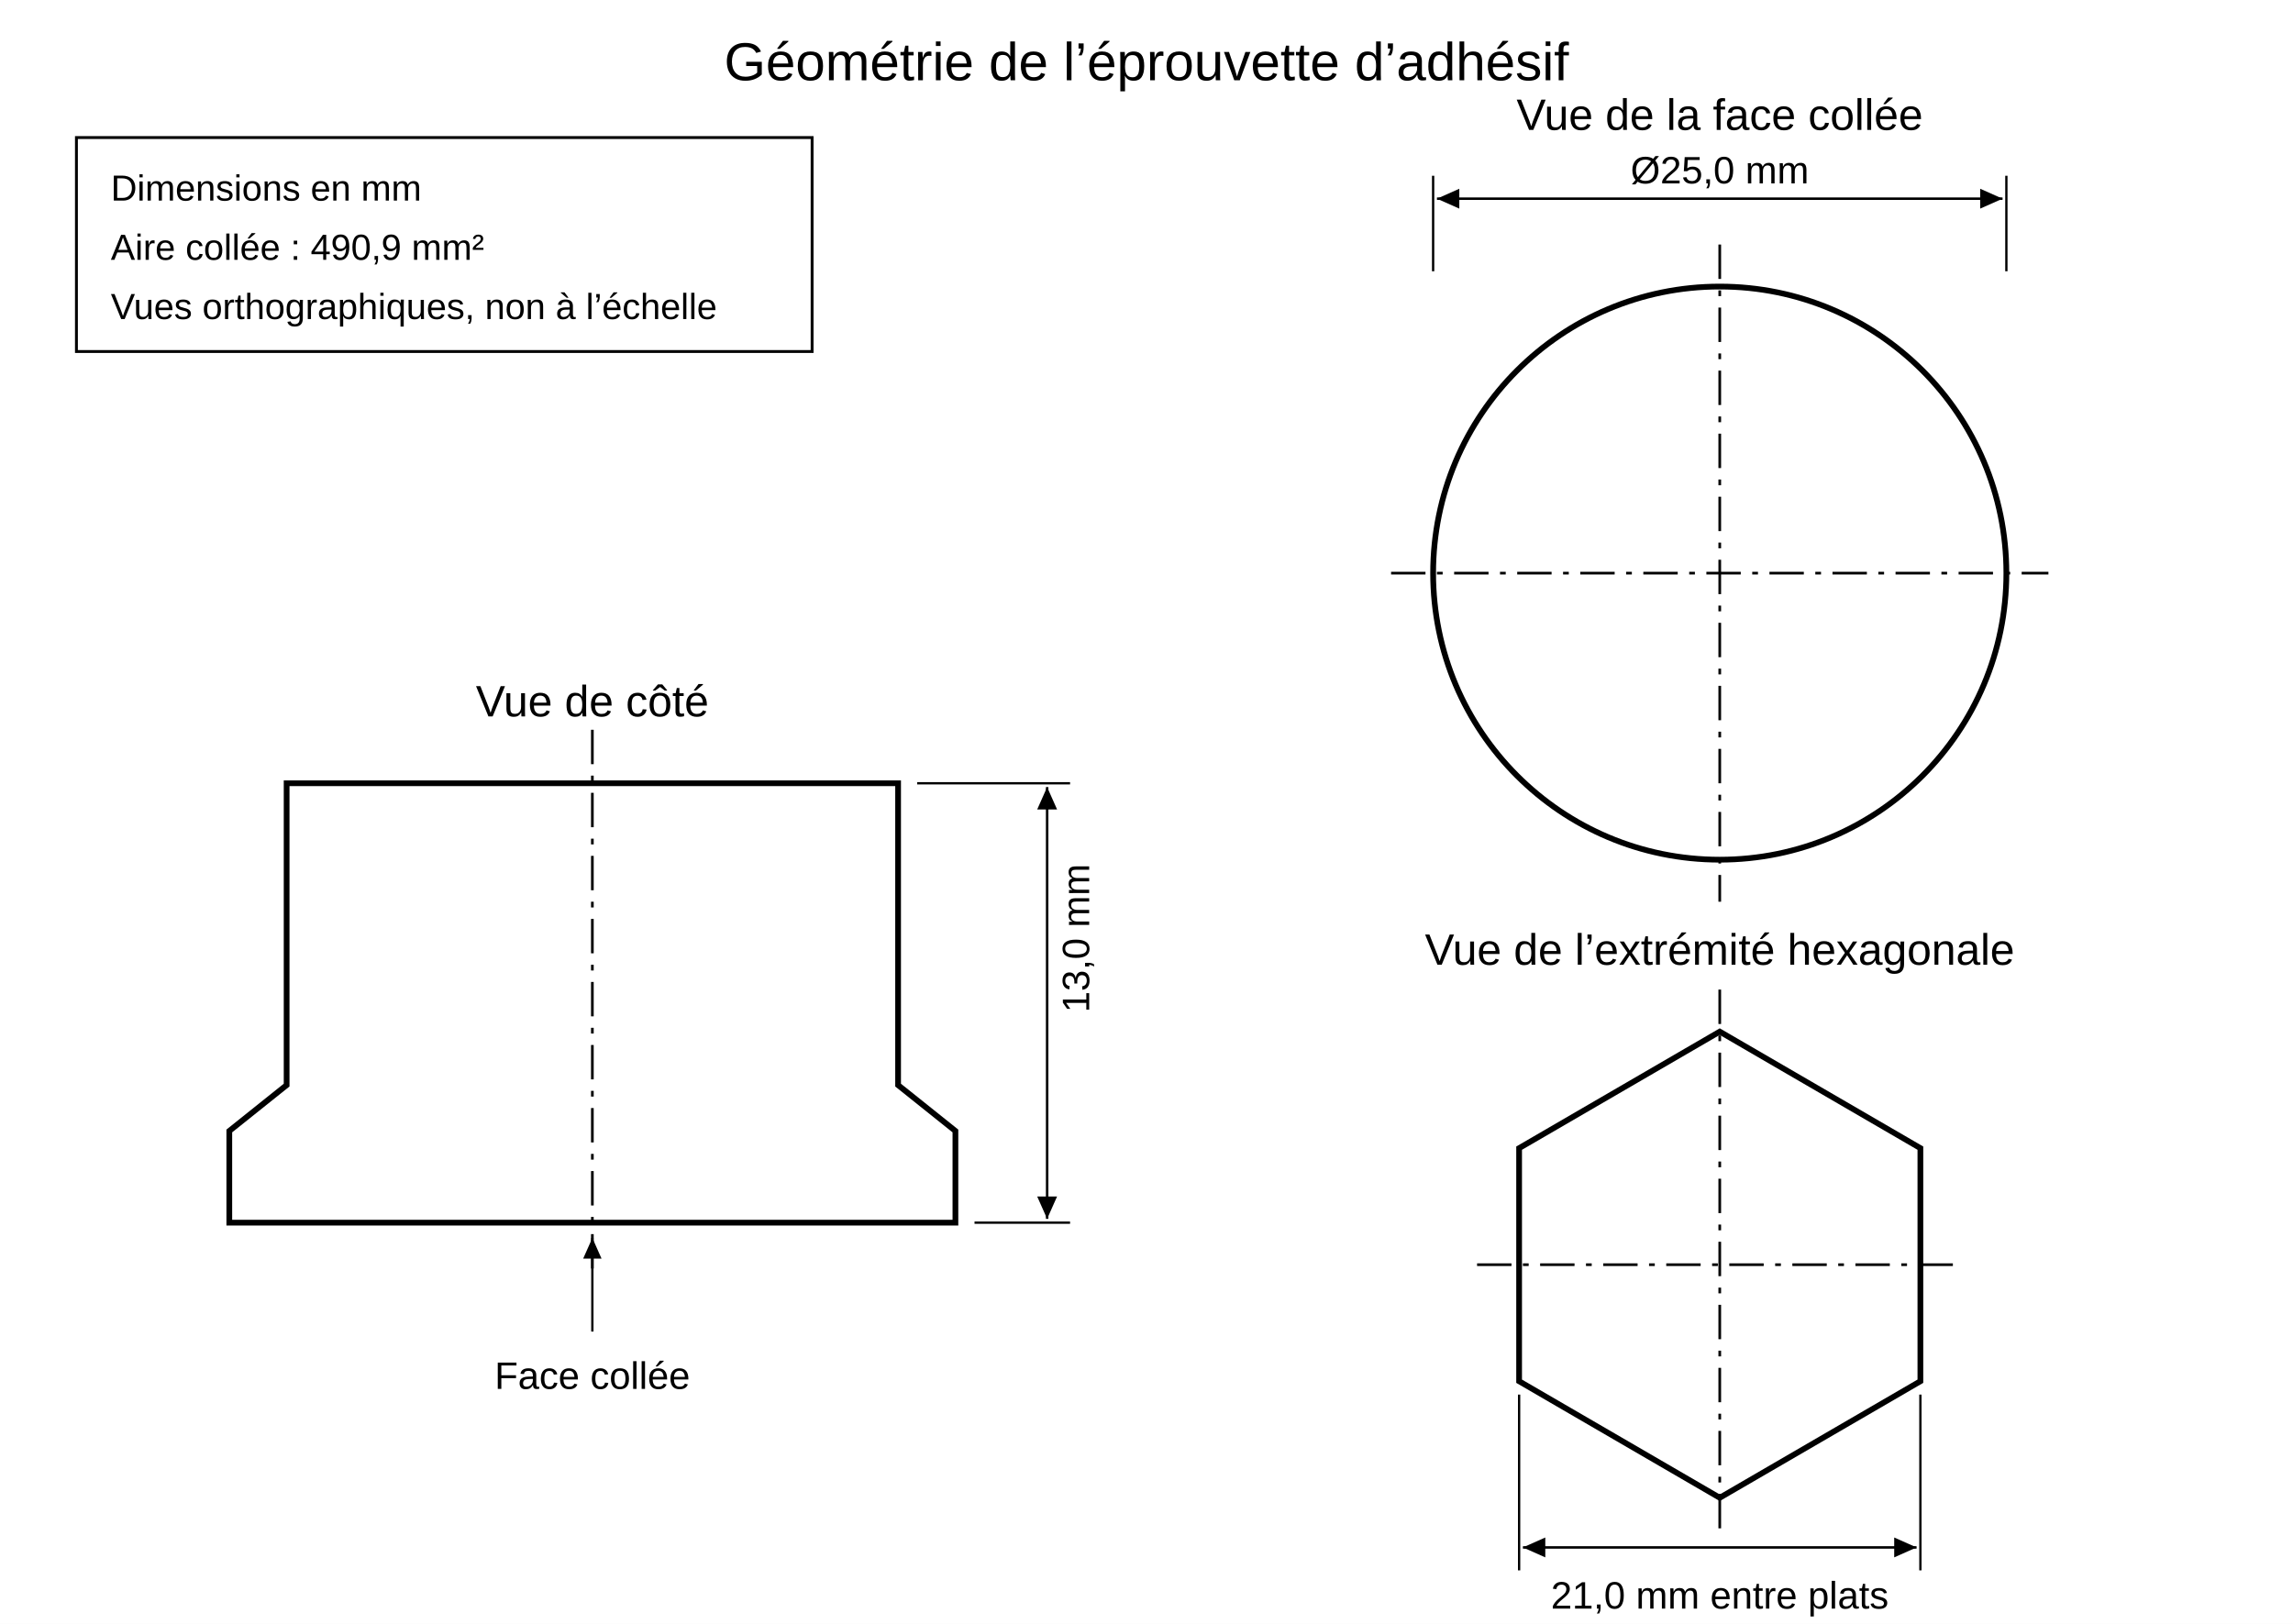
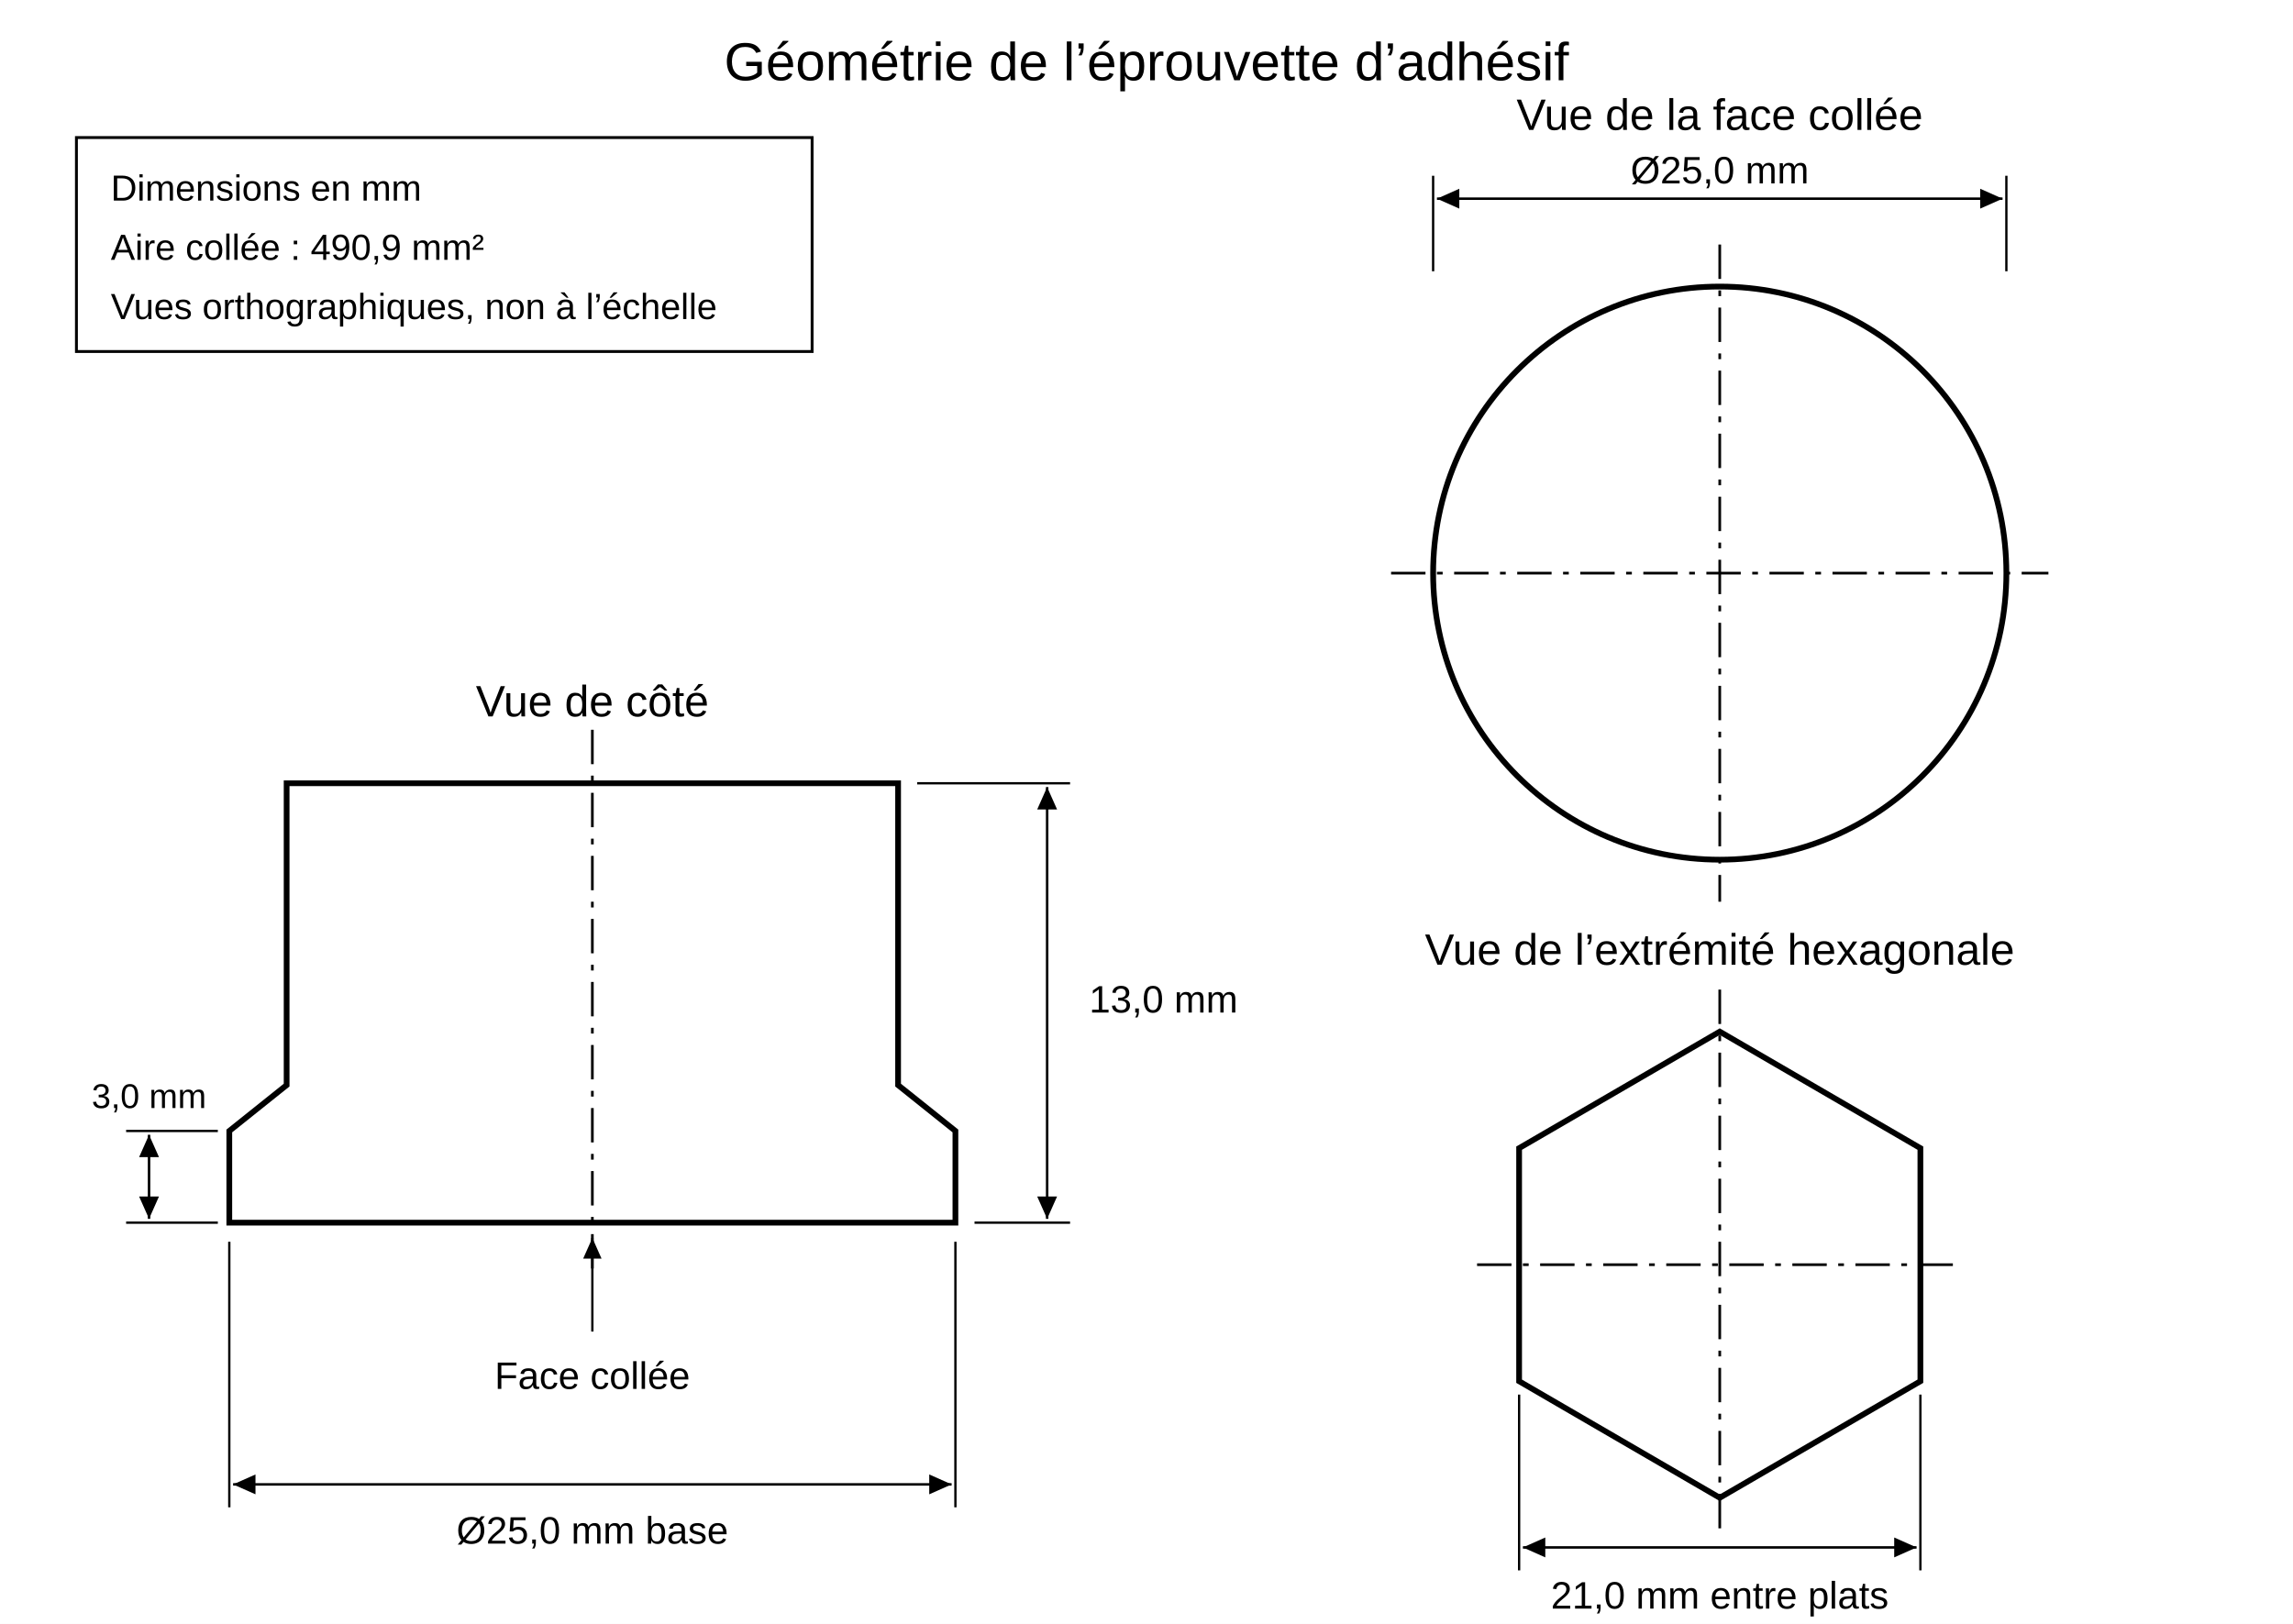
<svg xmlns="http://www.w3.org/2000/svg" width="1200" height="850" viewBox="0 0 1200 850">
  <defs>
    <marker id="dimArrow" markerWidth="10" markerHeight="10" refX="9" refY="5" orient="auto-start-reverse" markerUnits="strokeWidth">
      <path d="M0,1 L9,5 L0,9 Z" fill="#000" />
    </marker>
  </defs>
  <rect width="1200" height="850" fill="#fff" />
  <g font-family="Arial,Helvetica,sans-serif" fill="#000">
    <text x="600" y="42" text-anchor="middle" font-size="28">Géométrie de l’éprouvette d’adhésif</text>
    <rect x="40" y="72" width="385" height="112" fill="none" stroke="#000" stroke-width="1.5" />
    <text x="58" y="105" font-size="19">Dimensions en mm</text>
    <text x="58" y="136" font-size="19">Aire collée : 490,9 mm²</text>
    <text x="58" y="167" font-size="19">Vues orthographiques, non à l’échelle</text>
  </g>
  <g fill="none" stroke="#000">
    <path d="M120 640 L500 640 L500 592 L470 568 L470 410 L150 410 L150 568 L120 592 Z" stroke-width="3" />
    <line x1="310" y1="382" x2="310" y2="670" stroke-width="1.4" stroke-dasharray="18 6 3 6" />
    <line x1="510" y1="640" x2="560" y2="640" stroke-width="1.2" />
    <line x1="480" y1="410" x2="560" y2="410" stroke-width="1.2" />
    <line x1="548" y1="638" x2="548" y2="412" stroke-width="1.3" marker-start="url(#dimArrow)" marker-end="url(#dimArrow)" />
+     <line x1="114" y1="640" x2="66" y2="640" stroke-width="1.2" />
+     <line x1="114" y1="592" x2="66" y2="592" stroke-width="1.2" />
+     <line x1="78" y1="638" x2="78" y2="594" stroke-width="1.3" marker-start="url(#dimArrow)" marker-end="url(#dimArrow)" />
+     <line x1="120" y1="650" x2="120" y2="789" stroke-width="1.2" />
+     <line x1="500" y1="650" x2="500" y2="789" stroke-width="1.2" />
+     <line x1="122" y1="777" x2="498" y2="777" stroke-width="1.3" marker-start="url(#dimArrow)" marker-end="url(#dimArrow)" />
    <line x1="310" y1="697" x2="310" y2="648" stroke-width="1.2" marker-end="url(#dimArrow)" />
  </g>
  <g font-family="Arial,Helvetica,sans-serif" fill="#000">
    <text x="310" y="375" text-anchor="middle" font-size="23">Vue de côté</text>
-     <text x="570" y="530" font-size="20" transform="rotate(-90 570 530)">13,0 mm</text>
+     <text x="570" y="530" font-size="20">13,0 mm</text>
+     <text x="78" y="580" text-anchor="middle" font-size="18">3,0 mm</text>
    <text x="310" y="727" text-anchor="middle" font-size="20">Face collée</text>
+     <text x="310" y="808" text-anchor="middle" font-size="20">Ø25,0 mm base</text>
  </g>
  <g fill="none" stroke="#000">
    <circle cx="900" cy="300" r="150" stroke-width="3" />
    <line x1="728" y1="300" x2="1072" y2="300" stroke-width="1.4" stroke-dasharray="18 6 3 6" />
    <line x1="900" y1="128" x2="900" y2="472" stroke-width="1.4" stroke-dasharray="18 6 3 6" />
    <line x1="750" y1="142" x2="750" y2="92" stroke-width="1.2" />
    <line x1="1050" y1="142" x2="1050" y2="92" stroke-width="1.2" />
    <line x1="752" y1="104" x2="1048" y2="104" stroke-width="1.3" marker-start="url(#dimArrow)" marker-end="url(#dimArrow)" />
  </g>
  <g font-family="Arial,Helvetica,sans-serif" fill="#000">
    <text x="900" y="68" text-anchor="middle" font-size="23">Vue de la face collée</text>
    <text x="900" y="96" text-anchor="middle" font-size="20">Ø25,0 mm</text>
  </g>
  <g fill="none" stroke="#000">
    <polygon points="900,540 1005,601 1005,723 900,784 795,723 795,601" stroke-width="3" />
    <line x1="773" y1="662" x2="1027" y2="662" stroke-width="1.4" stroke-dasharray="18 6 3 6" />
    <line x1="900" y1="518" x2="900" y2="806" stroke-width="1.4" stroke-dasharray="18 6 3 6" />
    <line x1="795" y1="730" x2="795" y2="822" stroke-width="1.2" />
    <line x1="1005" y1="730" x2="1005" y2="822" stroke-width="1.2" />
    <line x1="797" y1="810" x2="1003" y2="810" stroke-width="1.3" marker-start="url(#dimArrow)" marker-end="url(#dimArrow)" />
  </g>
  <g font-family="Arial,Helvetica,sans-serif" fill="#000">
    <text x="900" y="505" text-anchor="middle" font-size="23">Vue de l’extrémité hexagonale</text>
    <text x="900" y="842" text-anchor="middle" font-size="20">21,0 mm entre plats</text>
  </g>
</svg>
